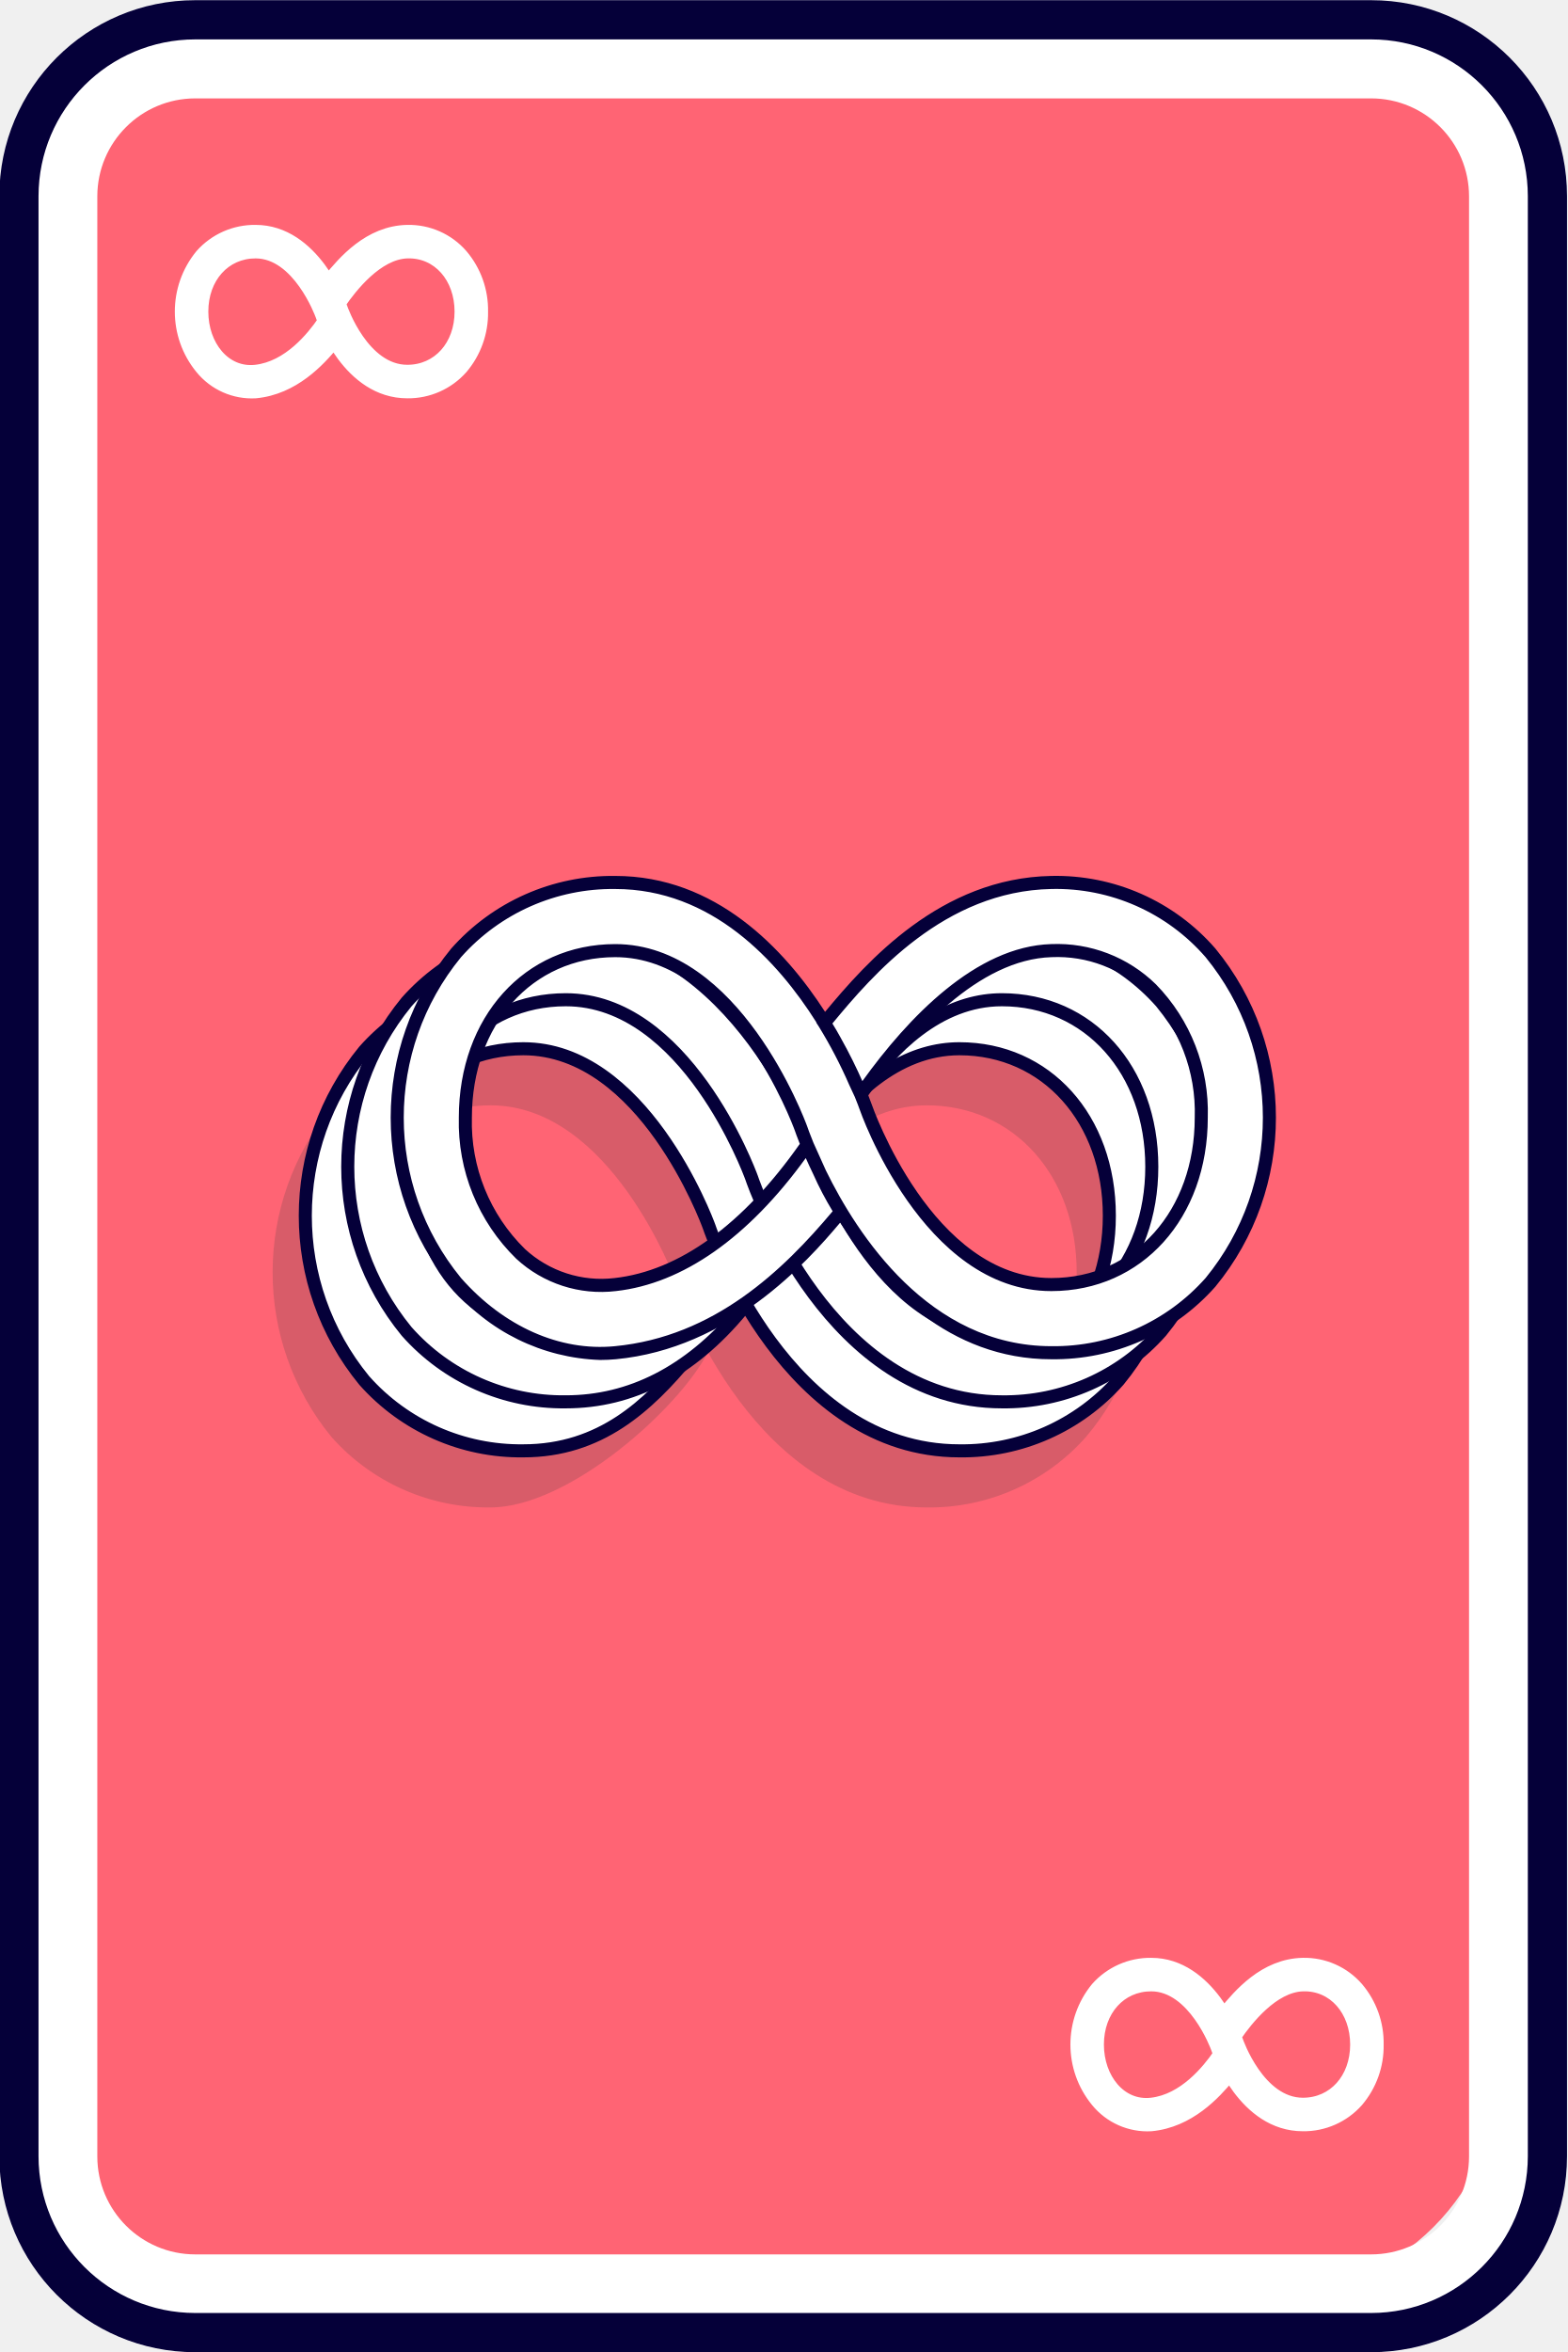
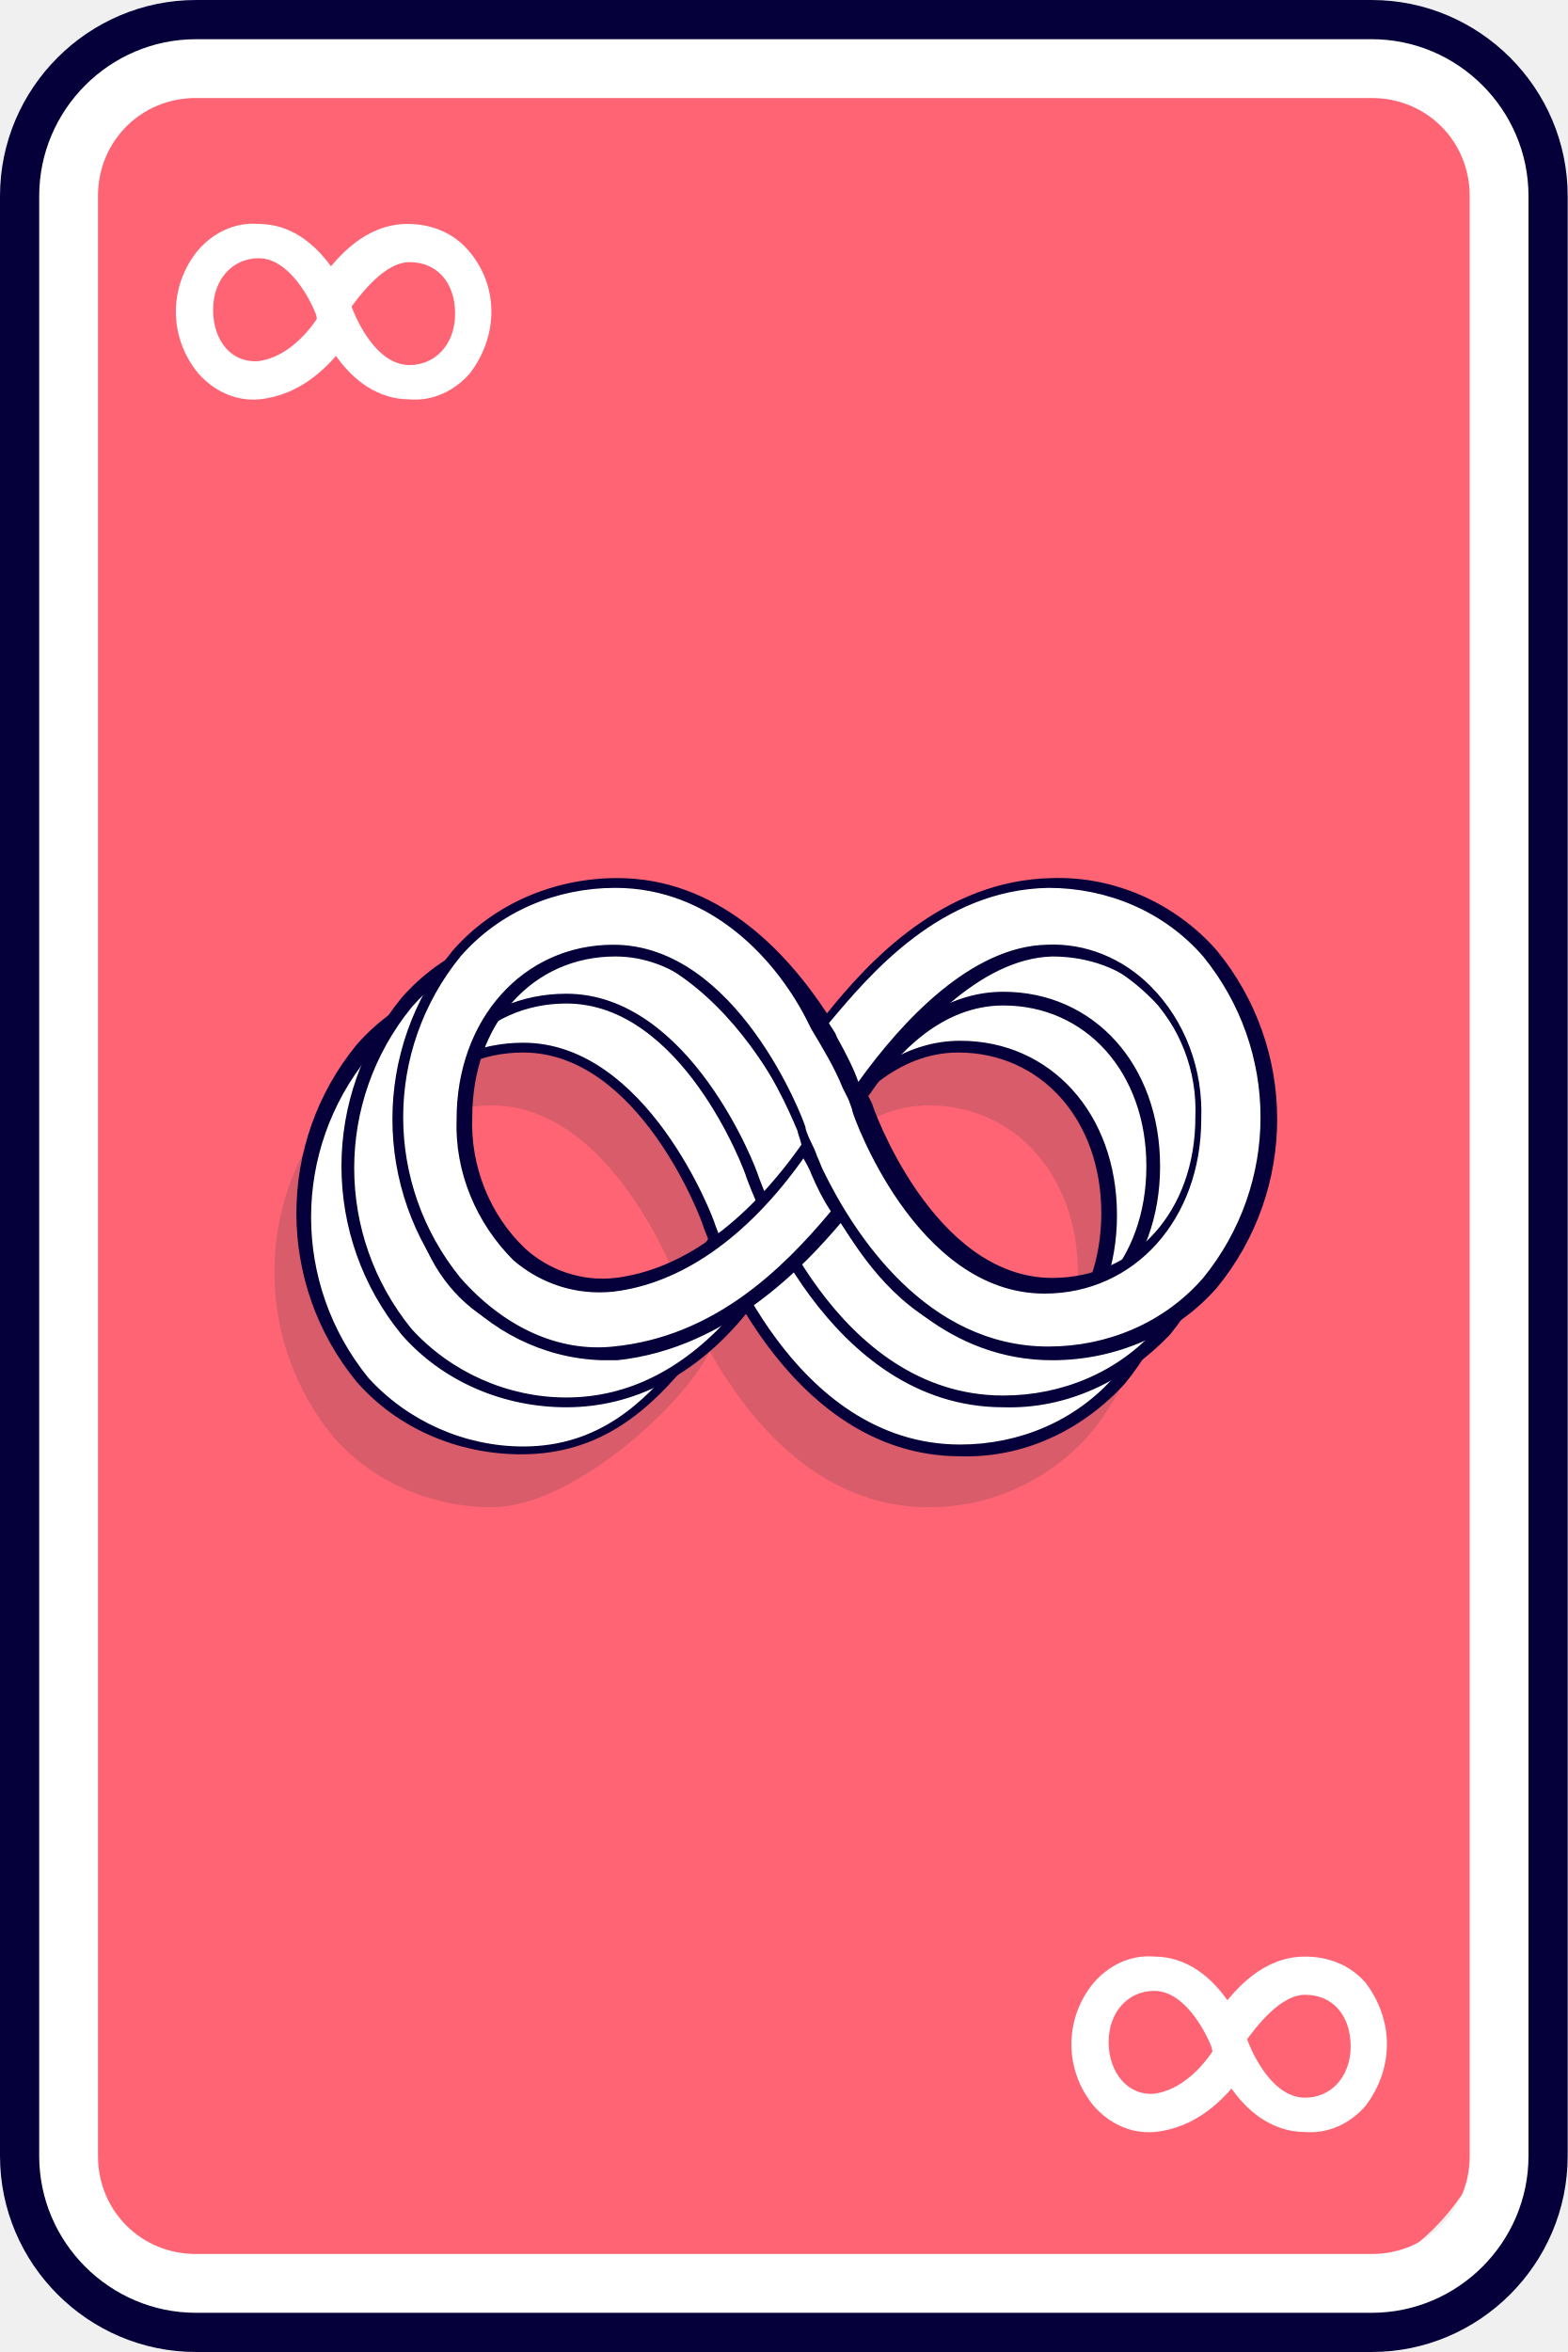
- <svg xmlns="http://www.w3.org/2000/svg" id="Layer_1" data-name="Layer 1" viewBox="0 0 120 180">
-   <defs>
-     <style>
-       .cls-1 {
-         fill: #ff6474;
-       }
- 
-       .cls-2 {
-         fill: #3d3d3d;
-         opacity: 0.2;
-       }
- 
-       .cls-3, .cls-5 {
-         fill: #fff;
-       }
- 
-       .cls-4 {
-         fill: #050039;
-       }
- 
-       .cls-5 {
-         stroke: #fff;
-         stroke-miterlimit: 10;
-         stroke-width: 0.75px;
-       }
-     </style>
-   </defs>
-   <rect class="cls-1" x="-27.376" y="33.332" width="172.563" height="111.913" rx="17.527" ry="17.527" transform="translate(148.1941 30.3834) rotate(90)" />
-   <path class="cls-2" d="M87.631,97.371a18.94,18.94,0,0,1-4.508,12.606A15.995,15.995,0,0,1,70.94,115.365c-13.123,0-18.808-16.117-19.154-17.139-.156-.43-5.053-13.634-14.227-13.634-6.649,0-11.475,5.374-11.475,12.778s4.826,12.778,11.475,12.778c4.78,0,8.336-3.407,10.697-6.812.671,1.434,4.753-1.668,5.933.149-2.237,4.349-10.677,11.879-16.63,11.879a15.995,15.995,0,0,1-12.183-5.388,19.88,19.88,0,0,1,0-25.212A15.995,15.995,0,0,1,37.56,79.377c12.977,0,18.904,16.43,19.15,17.129l.013.037c.045.132,4.712,13.606,14.217,13.606,6.649,0,11.475-5.374,11.475-12.778S77.589,84.592,70.94,84.592c-4.711,0-8.293,3.482-10.686,6.928a43.277,43.277,0,0,0-2.778-4.969c3.115-3.773,7.559-7.175,13.463-7.175A15.995,15.995,0,0,1,83.123,84.765,18.94,18.94,0,0,1,87.631,97.371Z" />
+ <svg xmlns="http://www.w3.org/2000/svg" version="1.1" id="Layer_1" x="0px" y="0px" viewBox="0 0 80 120" style="enable-background:new 0 0 80 120;" xml:space="preserve">
+   <style type="text/css">
+ 	.st0{fill:#FF6474;}
+ 	.st1{opacity:0.2;fill:#3D3D3D;enable-background:new    ;}
+ 	.st2{fill:#FFFFFF;}
+ 	.st3{fill:#050039;}
+ 	.st4{fill:#FFFFFF;stroke:#FFFFFF;stroke-width:0.75;stroke-miterlimit:10;}
+ </style>
+   <path class="st0" d="M76.6,13.7v91.7c0,6.5-5.2,11.7-11.7,11.7H13.7C7.2,117,2,111.8,2,105.4V13.7C2,7.2,7.2,2,13.7,2h51.2  C71.4,2,76.6,7.2,76.6,13.7z" />
+   <path class="st1" d="M58.5,64.9c0.1,3.1-1,6.1-3,8.4c-2.1,2.3-5,3.6-8.1,3.6c-8.7,0-12.5-10.7-12.8-11.4c-0.1-0.3-3.4-9.1-9.5-9.1  c-4.4,0-7.6,3.6-7.6,8.5s3.2,8.5,7.6,8.5c3.2,0,5.6-2.3,7.1-4.5c0.4,1,3.2-1.1,4,0.1c-1.5,2.9-7.1,7.9-11.1,7.9  c-3.1,0-6.1-1.3-8.1-3.6c-4-4.9-4-11.9,0-16.8c2.1-2.3,5-3.6,8.1-3.6c8.7,0,12.6,11,12.8,11.4l0,0c0,0.1,3.1,9.1,9.5,9.1  c4.4,0,7.6-3.6,7.6-8.5s-3.2-8.5-7.6-8.5c-3.1,0-5.5,2.3-7.1,4.6c-0.5-1.1-1.2-2.3-1.9-3.3c2.1-2.5,5-4.8,9-4.8  c3.1,0,6.1,1.3,8.1,3.6C57.4,58.8,58.5,61.8,58.5,64.9z" />
  <g>
-     <path class="cls-3" d="M104.955,7.53a7.501,7.501,0,0,1,7.494,7.492V165.038a7.501,7.501,0,0,1-7.494,7.492H14.943a7.501,7.501,0,0,1-7.494-7.492V15.021A7.501,7.501,0,0,1,14.943,7.53h90.012m0-7.5H14.943A14.993,14.993,0,0,0-.051,15.021V165.038A14.993,14.993,0,0,0,14.943,180.03h90.012a14.993,14.993,0,0,0,14.994-14.992V15.021A14.993,14.993,0,0,0,104.955.03Z" />
-     <path class="cls-4" d="M104.955,3.015a12.006,12.006,0,0,1,11.994,11.992V165.023a12.007,12.007,0,0,1-11.994,11.992H14.943A12.007,12.007,0,0,1,2.949,165.023V15.006A12.007,12.007,0,0,1,14.943,3.015h90.012m0-3H14.943A14.993,14.993,0,0,0-.051,15.006V165.023a14.993,14.993,0,0,0,14.994,14.992h90.012a14.993,14.993,0,0,0,14.994-14.992V15.006A14.993,14.993,0,0,0,104.955.015Z" />
+     <path class="st2" d="M70,5c2.8,0,5,2.2,5,5v100c0,2.8-2.2,5-5,5H10c-2.8,0-5-2.2-5-5V10c0-2.8,2.2-5,5-5H70 M70,0H10   C4.5,0,0,4.5,0,10v100c0,5.5,4.5,10,10,10c0,0,0,0,0,0h60c5.5,0,10-4.5,10-10V10C80,4.5,75.5,0,70,0z" />
+     <path class="st3" d="M70,2c4.4,0,8,3.6,8,8v100c0,4.4-3.6,8-8,8H10c-4.4,0-8-3.6-8-8V10c0-4.4,3.6-8,8-8H70 M70,0H10   C4.5,0,0,4.5,0,10v100c0,5.5,4.5,10,10,10h60c5.5,0,10-4.5,10-10V10C80,4.5,75.5,0,70,0z" />
  </g>
  <g>
-     <path class="cls-3" d="M90.131,93.039a18.94,18.94,0,0,1-4.508,12.606A15.995,15.995,0,0,1,73.44,111.033c-13.123,0-18.808-16.117-19.154-17.139C54.13,93.465,49.233,80.26,40.06,80.26c-6.649,0-11.475,5.374-11.475,12.778s4.826,12.778,11.475,12.778c4.78,0,8.336-3.407,10.697-6.812.671,1.435.782,3.002,1.963,4.819-3.087,3.719-6.706,7.209-12.659,7.209a15.995,15.995,0,0,1-12.183-5.388,19.881,19.881,0,0,1,0-25.212A15.995,15.995,0,0,1,40.06,75.045c12.977,0,18.904,16.43,19.15,17.129l.013.037c.045.132,4.712,13.606,14.217,13.606,6.649,0,11.475-5.374,11.475-12.778S80.089,80.26,73.44,80.26c-4.711,0-8.293,3.482-10.686,6.928a43.285,43.285,0,0,0-2.778-4.969c3.115-3.773,7.559-7.175,13.463-7.175A15.995,15.995,0,0,1,85.623,80.433,18.94,18.94,0,0,1,90.131,93.039Z" />
-     <path class="cls-4" d="M73.44,111.533c-13.54,0-19.386-16.765-19.628-17.477-.193-.533-4.936-13.295-13.753-13.295-6.359,0-10.975,5.164-10.975,12.278S33.7,105.317,40.06,105.317c3.79,0,7.251-2.22,10.285-6.598l.496-.715.368.788a13.338,13.338,0,0,1,.632,1.75,11.158,11.158,0,0,0,1.297,3.009l.201.309-.235.283c-3.187,3.838-6.973,7.39-13.044,7.39a16.491,16.491,0,0,1-12.558-5.558,20.379,20.379,0,0,1,0-25.874A16.492,16.492,0,0,1,40.06,74.545c13.322,0,19.371,16.75,19.622,17.463.06.176,4.631,13.31,13.759,13.31,6.359,0,10.975-5.164,10.975-12.278S79.8,80.761,73.44,80.761c-4.642,0-8.149,3.65-10.274,6.713l-.492.708-.37-.778a42.55,42.55,0,0,0-2.746-4.911l-.2-.308.233-.283c4.029-4.881,8.688-7.356,13.85-7.356A16.492,16.492,0,0,1,85.998,80.101a20.379,20.379,0,0,1,0,25.874A16.491,16.491,0,0,1,73.44,111.533ZM40.06,79.761c9.51,0,14.489,13.393,14.696,13.963.236.696,5.853,16.81,18.684,16.81a15.503,15.503,0,0,0,11.808-5.22,19.38,19.38,0,0,0,0-24.55A15.502,15.502,0,0,0,73.44,75.545c-4.75,0-9.069,2.259-12.844,6.713a43.615,43.615,0,0,1,2.24,3.959c3.136-4.229,6.788-6.456,10.604-6.456,6.939,0,11.975,5.584,11.975,13.278S80.379,106.317,73.44,106.317c-9.86,0-14.645-13.807-14.691-13.946-.252-.717-6.066-16.826-18.689-16.826A15.502,15.502,0,0,0,28.252,80.763a19.38,19.38,0,0,0,0,24.55,15.503,15.503,0,0,0,11.808,5.22c5.78,0,9.259-3.434,12.044-6.752a12.73,12.73,0,0,1-1.218-2.942c-.085-.274-.168-.542-.257-.802-3.077,4.113-6.717,6.28-10.569,6.28-6.939,0-11.975-5.584-11.975-13.278S33.121,79.761,40.06,79.761Z" />
+     <path class="st2" d="M60.1,62c0.1,3.1-1,6.1-3,8.4c-2.1,2.3-5,3.6-8.1,3.6c-8.7,0-12.5-10.7-12.8-11.4c-0.1-0.3-3.4-9.1-9.5-9.1   c-4.4,0-7.6,3.6-7.6,8.5s3.2,8.5,7.6,8.5c3.2,0,5.6-2.3,7.1-4.5c0.4,1,0.5,2,1.3,3.2c-2.1,2.5-4.5,4.8-8.4,4.8   c-3.1,0-6.1-1.3-8.1-3.6c-4-4.9-4-11.9,0-16.8c2.1-2.3,5-3.6,8.1-3.6c8.7,0,12.6,11,12.8,11.4l0,0c0,0.1,3.1,9.1,9.5,9.1   c4.4,0,7.6-3.6,7.6-8.5s-3.2-8.5-7.6-8.5c-3.1,0-5.5,2.3-7.1,4.6c-0.5-1.1-1.2-2.3-1.9-3.3c2.1-2.5,5-4.8,9-4.8   c3.1,0,6.1,1.3,8.1,3.6C59.1,56,60.2,58.9,60.1,62z" />
+     <path class="st3" d="M49,74.3c-9,0-12.9-11.2-13.1-11.7c-0.1-0.4-3.3-8.9-9.2-8.9c-4.2,0-7.3,3.4-7.3,8.2s3.1,8.2,7.3,8.2   c2.5,0,4.8-1.5,6.9-4.4l0.3-0.5l0.2,0.5c0.2,0.4,0.3,0.8,0.4,1.2c0.2,0.7,0.5,1.4,0.9,2l0.1,0.2l-0.2,0.2c-2.1,2.6-4.6,4.9-8.7,4.9   c-3.2,0-6.3-1.3-8.4-3.7c-4.1-5-4.1-12.2,0-17.2c2.1-2.4,5.2-3.7,8.4-3.7c8.9,0,12.9,11.2,13.1,11.6c0,0.1,3.1,8.9,9.2,8.9   c4.2,0,7.3-3.4,7.3-8.2s-3.1-8.2-7.3-8.2c-3.1,0-5.4,2.4-6.8,4.5l-0.3,0.5l-0.2-0.5C41,57.1,40.4,56,39.7,55l-0.1-0.2l0.2-0.2   c2.7-3.3,5.8-4.9,9.2-4.9c3.2,0,6.3,1.3,8.4,3.7c4.1,5,4.1,12.2,0,17.2C55.2,73,52.2,74.4,49,74.3z M26.7,53.2   c6.3,0,9.7,8.9,9.8,9.3c0.2,0.5,3.9,11.2,12.5,11.2c3,0,5.9-1.2,7.9-3.5c3.9-4.8,3.9-11.6,0-16.4c-2-2.2-4.9-3.5-7.9-3.5   c-3.2,0-6,1.5-8.6,4.5c0.5,0.9,1,1.7,1.5,2.6c2.1-2.8,4.5-4.3,7.1-4.3c4.6,0,8,3.7,8,8.9s-3.4,8.9-8,8.9c-6.6,0-9.8-9.2-9.8-9.3   c-0.2-0.5-4-11.2-12.5-11.2c-3,0-5.9,1.2-7.9,3.5c-3.9,4.8-3.9,11.6,0,16.4c2,2.2,4.9,3.5,7.9,3.5c3.9,0,6.2-2.3,8-4.5   c-0.4-0.6-0.6-1.3-0.8-2c-0.1-0.2-0.1-0.4-0.2-0.5c-2.1,2.7-4.5,4.2-7,4.2c-4.6,0-8-3.7-8-8.9S22.1,53.2,26.7,53.2z" />
  </g>
  <g>
-     <path class="cls-3" d="M93.381,89.289a18.94,18.94,0,0,1-4.508,12.606A15.995,15.995,0,0,1,76.69,107.283c-13.123,0-18.808-16.117-19.154-17.139C57.38,89.715,52.483,76.51,43.31,76.51c-6.649,0-11.475,5.374-11.475,12.778s4.826,12.778,11.475,12.778a13.547,13.547,0,0,0,10.975-6.23,33.212,33.212,0,0,0,2.487,4.411c-3.087,3.719-7.509,7.035-13.462,7.035a15.995,15.995,0,0,1-12.183-5.388,19.881,19.881,0,0,1,0-25.212A15.995,15.995,0,0,1,43.31,71.295c12.977,0,18.904,16.43,19.15,17.129l.013.037c.045.132,4.712,13.606,14.217,13.606,6.649,0,11.475-5.374,11.475-12.778S83.339,76.51,76.69,76.51c-4.711,0-8.293,3.482-10.686,6.928a43.285,43.285,0,0,0-2.778-4.969c3.115-3.773,7.559-7.175,13.463-7.175A15.995,15.995,0,0,1,88.873,76.683,18.94,18.94,0,0,1,93.381,89.289Z" />
-     <path class="cls-4" d="M76.69,107.783c-13.54,0-19.386-16.765-19.628-17.477-.193-.533-4.936-13.295-13.753-13.295-6.359,0-10.975,5.164-10.975,12.278S36.95,101.567,43.31,101.567c4.064,0,7.914-2.192,10.563-6.015l.496-.715.368.788a32.677,32.677,0,0,0,2.454,4.35l.201.309-.235.283c-3.975,4.788-8.634,7.216-13.848,7.216a16.491,16.491,0,0,1-12.558-5.558,20.379,20.379,0,0,1,0-25.874A16.492,16.492,0,0,1,43.31,70.795c13.322,0,19.371,16.75,19.622,17.463.06.176,4.631,13.31,13.759,13.31,6.359,0,10.975-5.164,10.975-12.278S83.05,77.011,76.69,77.011c-4.642,0-8.149,3.65-10.274,6.713l-.492.708-.37-.778a42.55,42.55,0,0,0-2.746-4.911l-.2-.308.233-.283c4.029-4.881,8.688-7.356,13.85-7.356A16.492,16.492,0,0,1,89.248,76.351a20.379,20.379,0,0,1,0,25.874A16.491,16.491,0,0,1,76.69,107.783ZM43.31,76.011c9.51,0,14.489,13.393,14.696,13.963.236.696,5.853,16.81,18.684,16.81a15.503,15.503,0,0,0,11.808-5.22,19.38,19.38,0,0,0,0-24.55A15.502,15.502,0,0,0,76.69,71.795c-4.75,0-9.069,2.259-12.844,6.713a43.615,43.615,0,0,1,2.24,3.959c3.136-4.229,6.788-6.456,10.604-6.456,6.939,0,11.975,5.584,11.975,13.278S83.629,102.567,76.69,102.567c-9.86,0-14.645-13.807-14.691-13.946-.252-.717-6.066-16.826-18.689-16.826A15.502,15.502,0,0,0,31.502,77.013a19.38,19.38,0,0,0,0,24.55,15.503,15.503,0,0,0,11.808,5.22c4.801,0,9.119-2.212,12.842-6.574a33.768,33.768,0,0,1-1.956-3.401,13.783,13.783,0,0,1-10.886,5.76c-6.939,0-11.975-5.584-11.975-13.278S36.371,76.011,43.31,76.011Z" />
+     <path class="st2" d="M62.3,59.5c0.1,3.1-1,6.1-3,8.4c-2.1,2.3-5,3.6-8.1,3.6c-8.7,0-12.5-10.7-12.8-11.4C38.3,59.8,35,51,28.9,51   c-4.4,0-7.6,3.6-7.6,8.5s3.2,8.5,7.6,8.5c3-0.1,5.7-1.6,7.3-4.2c0.5,1,1,2,1.7,2.9c-2.1,2.5-5,4.7-9,4.7c-3.1,0-6.1-1.3-8.1-3.6   c-4-4.9-4-11.9,0-16.8c2.1-2.3,5-3.6,8.1-3.6c8.7,0,12.6,11,12.8,11.4l0,0c0,0.1,3.1,9.1,9.5,9.1c4.4,0,7.6-3.6,7.6-8.5   S55.6,51,51.2,51c-3.1,0-5.5,2.3-7.1,4.6c-0.5-1.1-1.2-2.3-1.9-3.3c2.1-2.5,5-4.8,9-4.8c3.1,0,6.1,1.3,8.1,3.6   C61.3,53.5,62.3,56.4,62.3,59.5z" />
+     <path class="st3" d="M51.2,71.8c-9,0-12.9-11.2-13.1-11.7c-0.1-0.4-3.3-8.9-9.2-8.9c-4.2,0-7.3,3.4-7.3,8.2s3.1,8.2,7.3,8.2   c2.7,0,5.3-1.5,7-4l0.3-0.5l0.2,0.5c0.5,1,1,2,1.6,2.9l0.1,0.2L38.1,67c-2.6,3.2-5.8,4.8-9.2,4.8c-3.2,0-6.3-1.3-8.4-3.7   c-4.1-5-4.1-12.2,0-17.2c2.1-2.4,5.2-3.7,8.4-3.7c8.9,0,12.9,11.2,13.1,11.6c0,0.1,3.1,8.9,9.2,8.9c4.2,0,7.3-3.4,7.3-8.2   s-3.1-8.2-7.3-8.2c-3.1,0-5.4,2.4-6.8,4.5L44,56.3l-0.2-0.5c-0.5-1.1-1.1-2.2-1.8-3.3l-0.1-0.2l0.2-0.2c2.7-3.3,5.8-4.9,9.2-4.9   c3.2,0,6.3,1.3,8.4,3.7c4.1,5,4.1,12.2,0,17.2C57.4,70.5,54.4,71.9,51.2,71.8z M28.9,50.7c6.3,0,9.7,8.9,9.8,9.3   c0.2,0.5,3.9,11.2,12.5,11.2c3,0,5.9-1.2,7.9-3.5c3.9-4.8,3.9-11.6,0-16.4c-2-2.2-4.9-3.5-7.9-3.5c-3.2,0-6,1.5-8.6,4.5   c0.5,0.9,1,1.7,1.5,2.6c2.1-2.8,4.5-4.3,7.1-4.3c4.6,0,8,3.7,8,8.9s-3.4,8.9-8,8.9c-6.6,0-9.8-9.2-9.8-9.3   c-0.2-0.5-4-11.2-12.5-11.2c-3,0-5.9,1.2-7.9,3.5c-3.9,4.8-3.9,11.6,0,16.4c2,2.2,4.9,3.5,7.9,3.5c3.2,0,6.1-1.5,8.6-4.4   c-0.5-0.7-0.9-1.5-1.3-2.3c-1.7,2.3-4.4,3.8-7.3,3.8c-4.6,0-8-3.7-8-8.9S24.3,50.7,28.9,50.7z" />
  </g>
  <g>
-     <path class="cls-3" d="M97.167,85.53A18.94,18.94,0,0,1,92.659,98.136a15.995,15.995,0,0,1-12.183,5.388c-13.123,0-18.808-16.117-19.154-17.139-.156-.43-5.053-13.634-14.227-13.634-6.649,0-11.475,5.374-11.475,12.778S40.488,99.045,47.096,98.309c7.154-.797,12.329-7.294,14.689-10.699a38.405,38.405,0,0,0,2.569,5.126c-3.087,3.719-8.77,9.984-17.258,10.788-4.767.452-9.115-1.914-12.183-5.388a19.881,19.881,0,0,1,0-25.212A15.995,15.995,0,0,1,47.096,67.536c12.977,0,18.904,16.43,19.15,17.129l.013.037c.045.132,4.712,13.606,14.217,13.606,6.649,0,11.475-5.374,11.475-12.778S87.122,72.55,80.476,72.752C73.969,72.949,68.292,80.319,65.9,83.765a46.457,46.457,0,0,0-2.803-5.472C66.212,74.52,71.875,67.699,80.476,67.536A15.692,15.692,0,0,1,92.659,72.924,18.94,18.94,0,0,1,97.167,85.53Z" />
-     <path class="cls-4" d="M45.948,104.079a15.415,15.415,0,0,1-11.41-5.612,20.378,20.378,0,0,1,0-25.873A16.491,16.491,0,0,1,47.096,67.036c7.671,0,12.931,5.554,16.06,10.401,3.199-3.854,8.852-10.241,17.311-10.401a16.162,16.162,0,0,1,12.567,5.558,20.378,20.378,0,0,1,0,25.873,16.488,16.488,0,0,1-12.558,5.558c-7.821,0-13.075-5.594-16.165-10.457-2.566,3.06-8.476,9.631-17.169,10.455Q46.546,104.078,45.948,104.079ZM47.096,68.036a15.503,15.503,0,0,0-11.808,5.22,19.379,19.379,0,0,0,0,24.549c3.281,3.717,7.569,5.625,11.761,5.222,7.644-.725,12.922-5.844,16.687-10.33a25.037,25.037,0,0,1-1.487-2.839c-.216-.444-.405-.858-.57-1.232-4.416,6.097-9.425,9.611-14.526,10.18a9.57,9.57,0,0,1-7.634-2.472A14.57,14.57,0,0,1,35.121,85.53c0-7.694,5.036-13.278,11.975-13.278,9.51,0,14.489,13.393,14.696,13.963.035.104.191.553.473,1.24.149.321.302.665.461,1.023.156.354.318.719.491,1.094,2.402,4.915,7.92,13.452,17.26,13.452a15.5,15.5,0,0,0,11.808-5.22,19.379,19.379,0,0,0,0-24.549,15.16,15.16,0,0,0-11.798-5.22c-8.195.155-13.716,6.599-16.771,10.295l.013.021c.201.323.395.656.579.993.74,1.312,1.305,2.495,1.702,3.397C69.502,77.89,74.694,72.427,80.461,72.252a10.81,10.81,0,0,1,8.023,3.082A13.977,13.977,0,0,1,92.451,85.53c0,7.694-5.036,13.278-11.975,13.278-9.86,0-14.645-13.807-14.691-13.946-.031-.088-.146-.411-.35-.908-.132-.277-.274-.587-.427-.918a35.897,35.897,0,0,0-2.33-4.471l-.2-.308.013-.016C59.516,73.528,54.467,68.036,47.096,68.036Zm0,5.216c-6.359,0-10.975,5.164-10.975,12.278a13.563,13.563,0,0,0,4.064,10.059A8.621,8.621,0,0,0,47.04,97.811c4.949-.551,9.849-4.101,14.183-10.27-.22-.549-.343-.904-.374-.995C60.655,86.013,55.913,73.252,47.096,73.252ZM66.464,83.829c.144.364.229.598.254.67.059.176,4.631,13.31,13.759,13.31,6.359,0,10.975-5.164,10.975-12.278a12.987,12.987,0,0,0-3.664-9.479,9.771,9.771,0,0,0-7.295-2.8C74.934,73.42,69.822,79.044,66.464,83.829Z" />
+     <path class="st2" d="M64.8,57c0.1,3.1-1,6.1-3,8.4c-2.1,2.3-5,3.6-8.1,3.6c-8.7,0-12.5-10.7-12.8-11.4c-0.1-0.3-3.4-9.1-9.5-9.1   c-4.4,0-7.6,3.6-7.6,8.5s3.2,9,7.6,8.5c4.8-0.5,8.2-4.9,9.8-7.1c0.5,1.2,1.1,2.3,1.7,3.4c-2.1,2.5-5.8,6.7-11.5,7.2   c-3.2,0.3-6.1-1.3-8.1-3.6c-4-4.9-4-11.9,0-16.8c2.1-2.3,5-3.6,8.1-3.6c8.7,0,12.6,11,12.8,11.4l0,0c0,0.1,3.1,9.1,9.5,9.1   c4.4,0,7.6-3.6,7.6-8.5s-3.2-8.7-7.6-8.5c-4.3,0.1-8.1,5-9.7,7.3c-0.5-1.3-1.2-2.5-1.9-3.6c2.1-2.5,5.9-7.1,11.6-7.2   c3.1-0.1,6.1,1.2,8.1,3.6C63.8,50.9,64.9,53.9,64.8,57z" />
+     <path class="st3" d="M30.7,69.4c-3-0.1-5.7-1.5-7.6-3.7c-4.1-5-4.1-12.2,0-17.2c2.1-2.4,5.2-3.7,8.4-3.7c5.1,0,8.6,3.7,10.7,6.9   c2.1-2.6,5.9-6.8,11.5-6.9c3.2-0.1,6.3,1.3,8.4,3.7c4.1,5,4.1,12.2,0,17.2c-2.1,2.4-5.2,3.7-8.4,3.7c-5.2,0-8.7-3.7-10.8-7   c-1.7,2-5.7,6.4-11.4,7C31.2,69.4,30.9,69.4,30.7,69.4z M31.4,45.3c-3,0-5.9,1.2-7.9,3.5c-3.9,4.8-3.9,11.6,0,16.4   c2.2,2.5,5,3.8,7.8,3.5c5.1-0.5,8.6-3.9,11.1-6.9c-0.4-0.6-0.7-1.2-1-1.9c-0.1-0.3-0.3-0.6-0.4-0.8c-2.9,4.1-6.3,6.4-9.7,6.8   c-1.9,0.2-3.7-0.4-5.1-1.6c-1.9-1.9-3-4.5-2.9-7.2c0-5.1,3.4-8.9,8-8.9c6.3,0,9.7,8.9,9.8,9.3c0,0.1,0.1,0.4,0.3,0.8   c0.1,0.2,0.2,0.4,0.3,0.7c0.1,0.2,0.2,0.5,0.3,0.7c1.6,3.3,5.3,9,11.5,9c3,0,5.9-1.2,7.9-3.5c3.9-4.8,3.9-11.6,0-16.4   c-2-2.3-4.9-3.5-7.9-3.5c-5.5,0.1-9.1,4.4-11.2,6.9l0,0c0.1,0.2,0.3,0.4,0.4,0.7c0.5,0.9,0.9,1.7,1.1,2.3c2.3-3.2,5.8-6.9,9.6-7   c2-0.1,3.9,0.7,5.3,2.1c1.8,1.8,2.7,4.3,2.6,6.8c0,5.1-3.4,8.9-8,8.9c-6.6,0-9.8-9.2-9.8-9.3c0-0.1-0.1-0.3-0.2-0.6   c-0.1-0.2-0.2-0.4-0.3-0.6c-0.4-1-1-2-1.6-3l-0.1-0.2l0,0C39.7,49,36.3,45.3,31.4,45.3z M31.4,48.8c-4.2,0-7.3,3.4-7.3,8.2   C24,59.5,25,62,26.8,63.7c1.2,1.1,2.9,1.7,4.6,1.5c3.3-0.4,6.6-2.7,9.5-6.8c-0.1-0.4-0.2-0.6-0.2-0.7   C40.5,57.3,37.3,48.8,31.4,48.8z M44.3,55.9c0.1,0.2,0.2,0.4,0.2,0.4c0,0.1,3.1,8.9,9.2,8.9c4.2,0,7.3-3.4,7.3-8.2   c0.1-2.4-0.8-4.6-2.4-6.3c-1.3-1.3-3.1-1.9-4.9-1.9C50,48.9,46.6,52.7,44.3,55.9z" />
  </g>
-   <path class="cls-5" d="M36.984,23.847a6.59,6.59,0,0,1-1.568,4.386,5.565,5.565,0,0,1-4.239,1.875c-4.566,0-6.544-5.608-6.664-5.963-.054-.149-1.758-4.744-4.95-4.744-2.313,0-3.992,1.87-3.992,4.446s1.693,4.702,3.992,4.446c2.489-.277,4.289-2.538,5.111-3.722a13.372,13.372,0,0,0,.894,1.784c-1.074,1.294-3.051,3.474-6.004,3.753A5.09,5.09,0,0,1,15.325,28.233a6.917,6.917,0,0,1,0-8.772,5.565,5.565,0,0,1,4.239-1.875c4.515,0,6.577,5.716,6.663,5.96l.004.013c.016.046,1.64,4.734,4.947,4.734,2.313,0,3.992-1.87,3.992-4.446s-1.68-4.516-3.992-4.446c-2.264.069-4.239,2.633-5.072,3.832a16.175,16.175,0,0,0-.975-1.904c1.084-1.313,3.054-3.686,6.047-3.743a5.46,5.46,0,0,1,4.239,1.875A6.59,6.59,0,0,1,36.984,23.847Z" />
-   <path class="cls-5" d="M105.538,156.47a6.59,6.59,0,0,1-1.568,4.386,5.565,5.565,0,0,1-4.239,1.875c-4.566,0-6.543-5.608-6.664-5.963-.054-.15-1.758-4.744-4.95-4.744-2.313,0-3.992,1.87-3.992,4.446s1.693,4.702,3.992,4.446c2.489-.277,4.289-2.538,5.111-3.722a13.364,13.364,0,0,0,.894,1.784c-1.074,1.294-3.051,3.474-6.004,3.753a5.089,5.089,0,0,1-4.239-1.875,6.917,6.917,0,0,1,0-8.772,5.565,5.565,0,0,1,4.239-1.875c4.515,0,6.577,5.716,6.663,5.96l.004.013c.016.046,1.639,4.734,4.947,4.734,2.313,0,3.992-1.87,3.992-4.446s-1.68-4.516-3.992-4.446c-2.264.069-4.239,2.633-5.072,3.832a16.175,16.175,0,0,0-.975-1.904c1.083-1.313,3.054-3.686,6.046-3.743a5.46,5.46,0,0,1,4.239,1.875A6.59,6.59,0,0,1,105.538,156.47Z" />
+   <path class="st4" d="M24.7,15.9c0,1.1-0.4,2.1-1,2.9c-0.7,0.8-1.7,1.3-2.8,1.2c-3,0-4.4-3.7-4.4-4c0-0.1-1.2-3.2-3.3-3.2  c-1.5,0-2.7,1.2-2.7,3s1.1,3.1,2.7,3c1.7-0.2,2.9-1.7,3.4-2.5c0.2,0.4,0.4,0.8,0.6,1.2c-0.7,0.9-2,2.3-4,2.5  c-1.1,0.1-2.1-0.4-2.8-1.2c-1.4-1.7-1.4-4.1,0-5.8c0.7-0.8,1.7-1.3,2.8-1.2c3,0,4.4,3.8,4.4,4l0,0c0,0,1.1,3.2,3.3,3.2  c1.5,0,2.7-1.2,2.7-3s-1.1-3-2.7-3c-1.5,0-2.8,1.8-3.4,2.6c-0.2-0.4-0.4-0.9-0.7-1.3c0.7-0.9,2-2.5,4-2.5c1.1,0,2.1,0.4,2.8,1.2  C24.3,13.8,24.7,14.8,24.7,15.9z" />
+   <path class="st4" d="M70.4,104.3c0,1.1-0.4,2.1-1,2.9c-0.7,0.8-1.7,1.3-2.8,1.2c-3,0-4.4-3.7-4.4-4c0-0.1-1.2-3.2-3.3-3.2  c-1.5,0-2.7,1.2-2.7,3c0,1.7,1.1,3.1,2.7,3c1.7-0.2,2.9-1.7,3.4-2.5c0.2,0.4,0.4,0.8,0.6,1.2c-0.7,0.9-2,2.3-4,2.5  c-1.1,0.1-2.1-0.4-2.8-1.2c-1.4-1.7-1.4-4.1,0-5.8c0.7-0.8,1.7-1.3,2.8-1.2c3,0,4.4,3.8,4.4,4l0,0c0,0,1.1,3.2,3.3,3.2  c1.5,0,2.7-1.2,2.7-3s-1.1-3-2.7-3c-1.5,0-2.8,1.8-3.4,2.6c-0.2-0.4-0.4-0.9-0.6-1.3c0.7-0.9,2-2.5,4-2.5c1.1,0,2.1,0.4,2.8,1.2  C70,102.2,70.4,103.2,70.4,104.3z" />
</svg>
